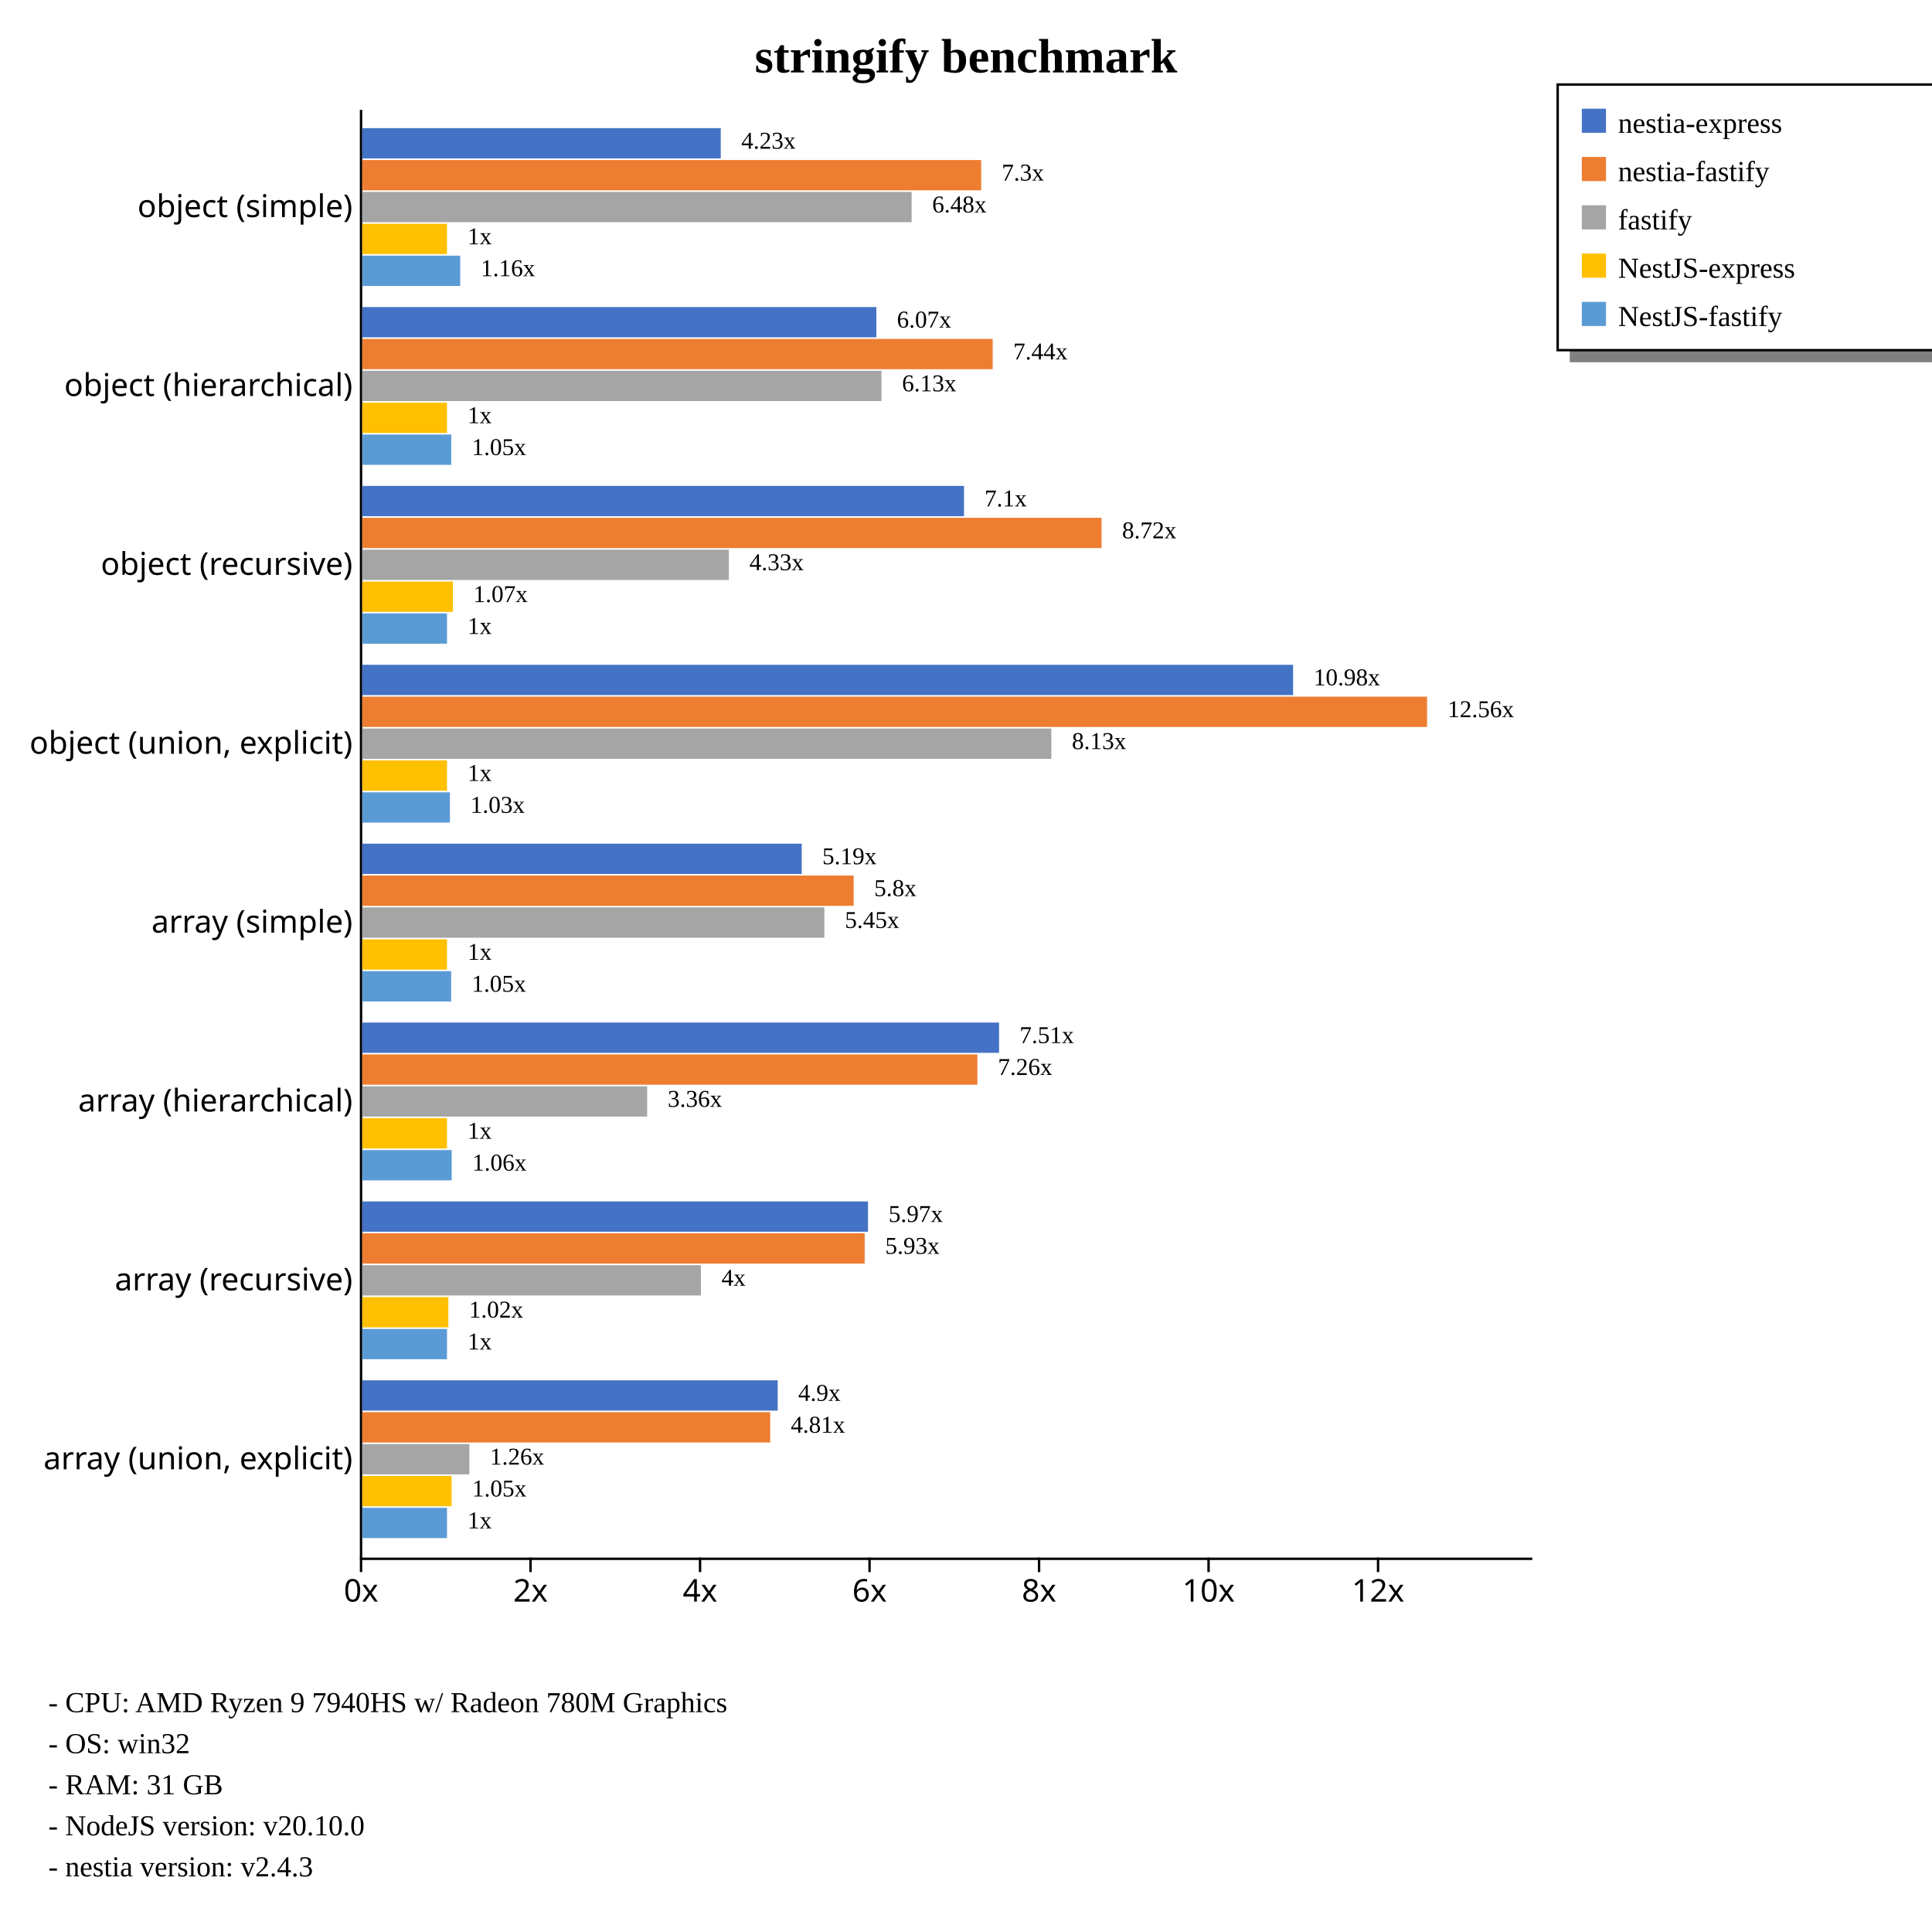
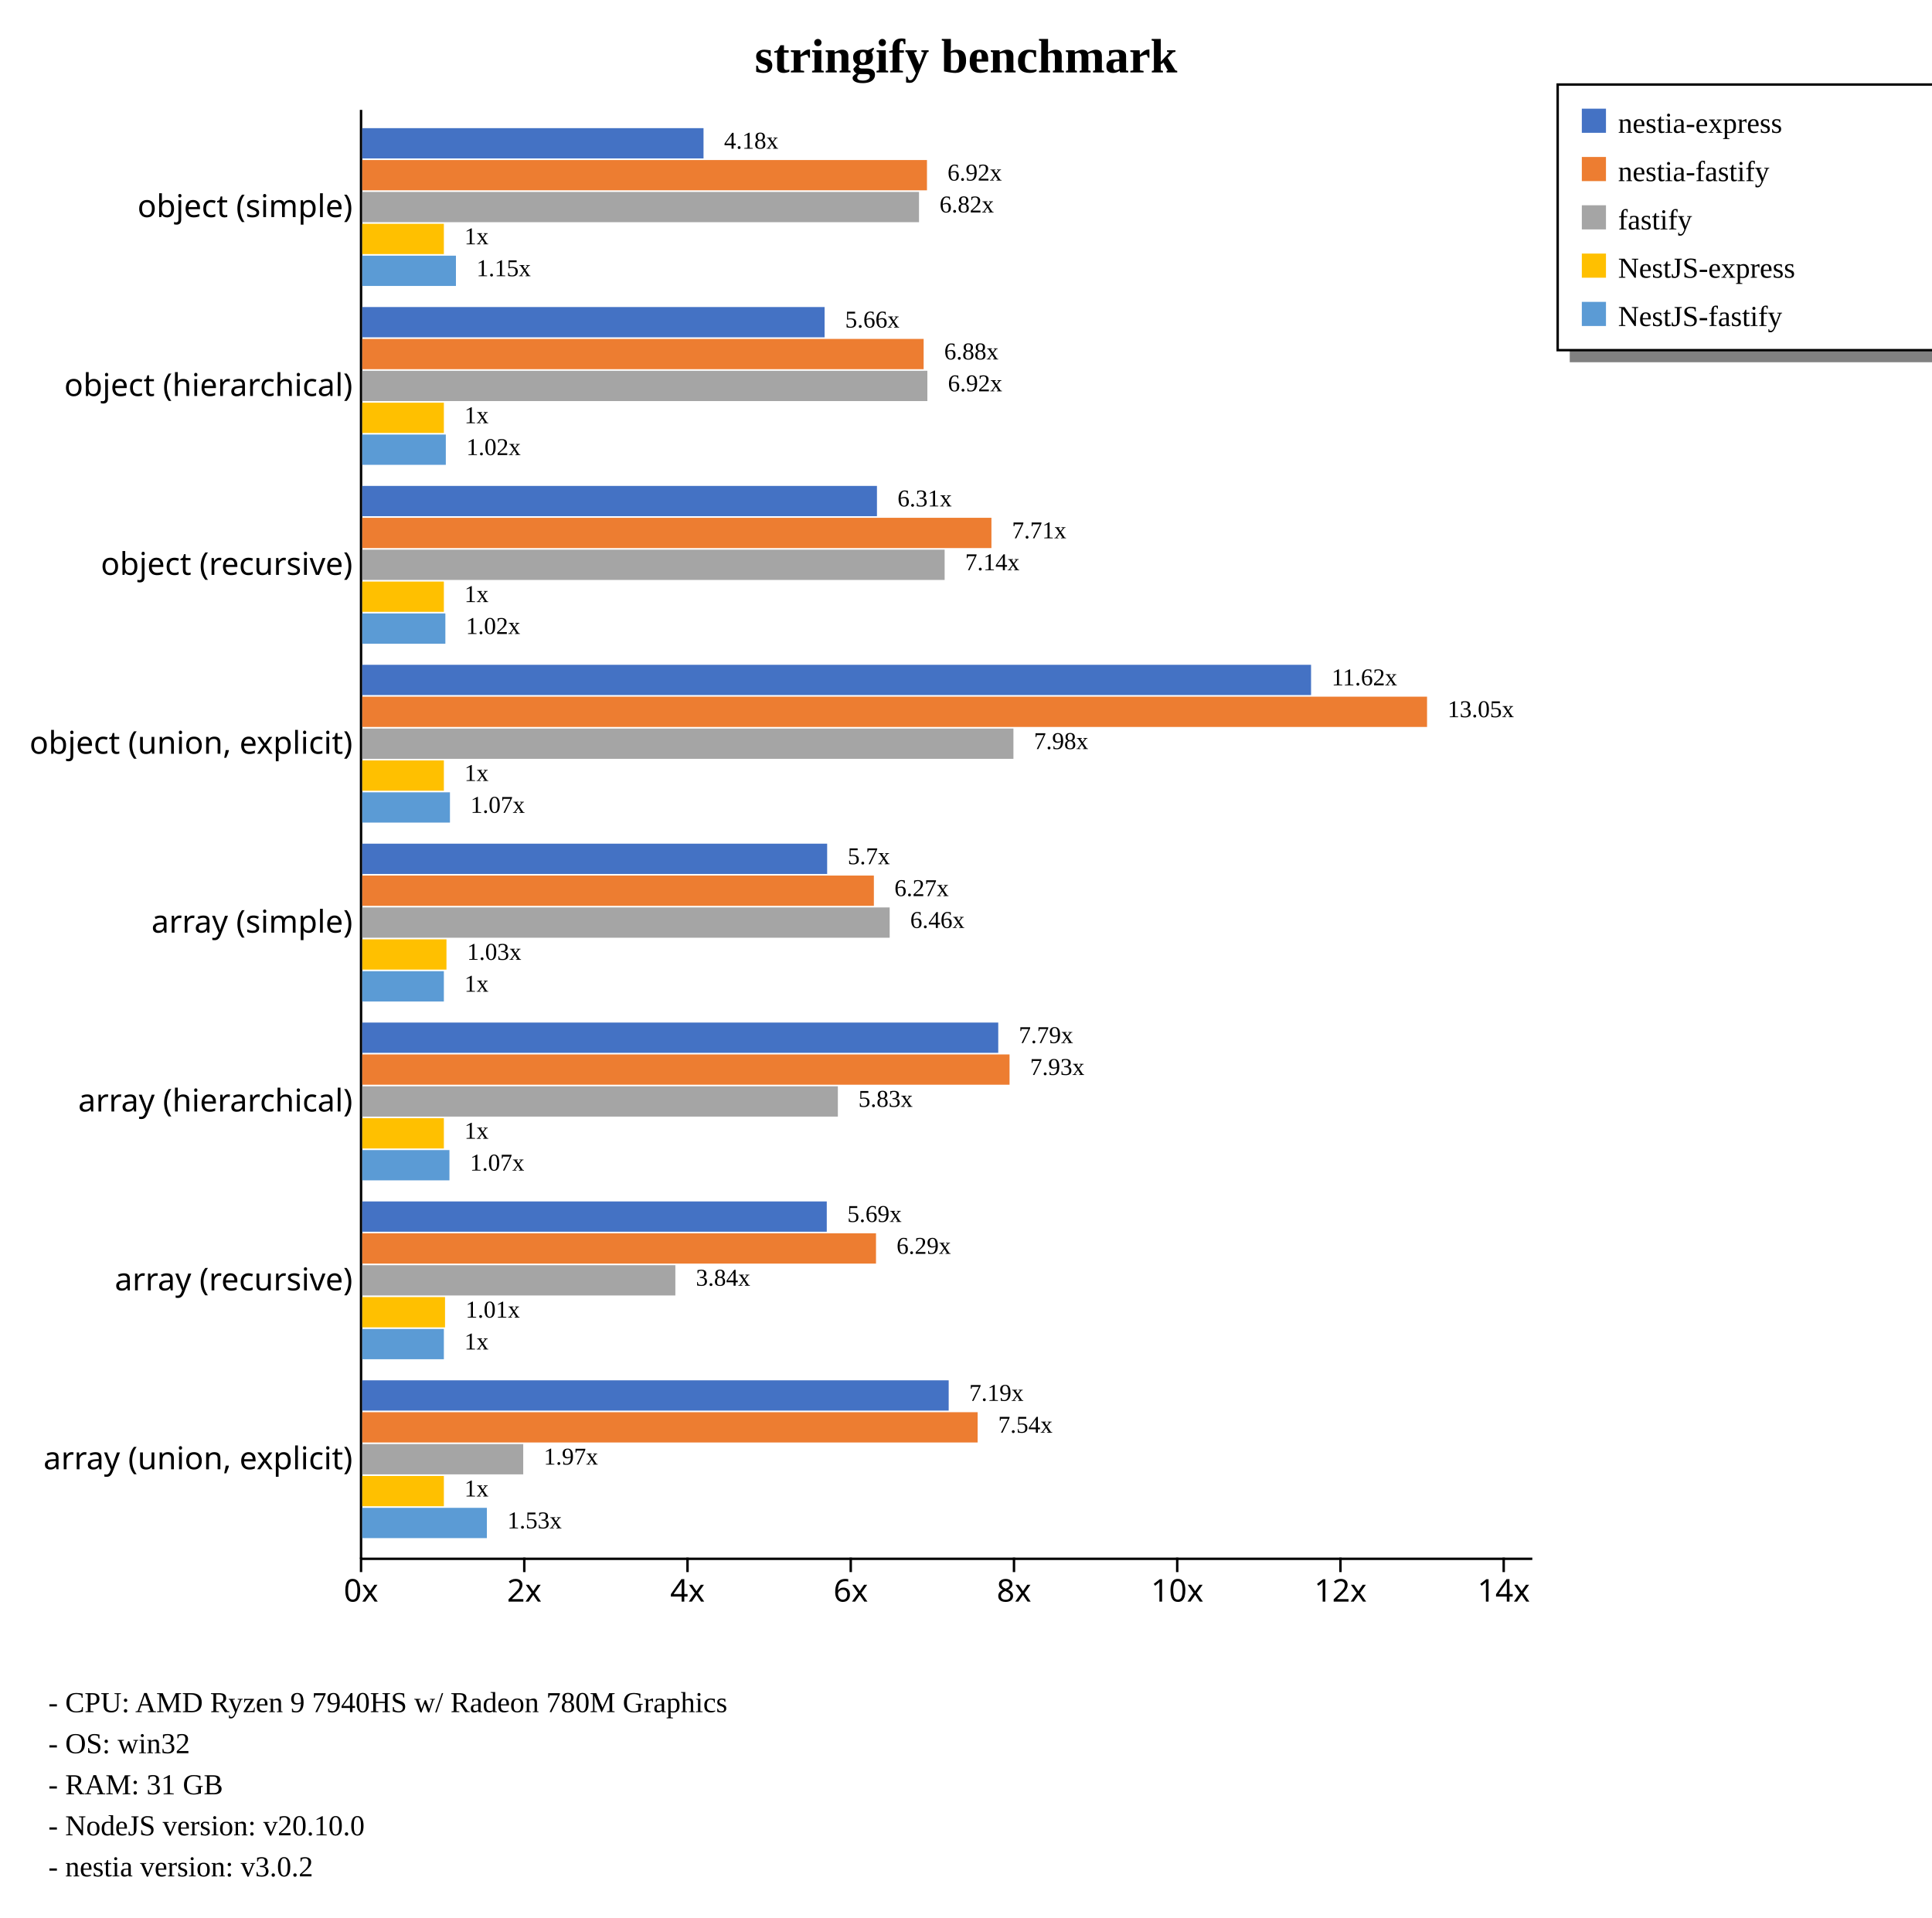
<svg xmlns="http://www.w3.org/2000/svg" width="800" height="794" style="background-color: white;">
  <g class="y axis" transform="translate(149,45)" fill="none" font-size="10" font-family="sans-serif" text-anchor="end" style="font-size: 13px;">
    <path class="domain" stroke="currentColor" d="M0.5,0.5V600.5" />
    <g class="tick" opacity="1" transform="translate(0,40.74074)" style="font-size: 13px;">
      <line stroke="currentColor" x2="0" />
      <text fill="currentColor" x="-3" dy="0.32em">object (simple)    </text>
    </g>
    <g class="tick" opacity="1" transform="translate(0,114.8148)" style="font-size: 13px;">
      <line stroke="currentColor" x2="0" />
      <text fill="currentColor" x="-3" dy="0.32em">object (hierarchical)    </text>
    </g>
    <g class="tick" opacity="1" transform="translate(0,188.8889)" style="font-size: 13px;">
      <line stroke="currentColor" x2="0" />
      <text fill="currentColor" x="-3" dy="0.32em">object (recursive)    </text>
    </g>
    <g class="tick" opacity="1" transform="translate(0,262.963)" style="font-size: 13px;">
      <line stroke="currentColor" x2="0" />
      <text fill="currentColor" x="-3" dy="0.32em">object (union, explicit)    </text>
    </g>
    <g class="tick" opacity="1" transform="translate(0,337.037)" style="font-size: 13px;">
      <line stroke="currentColor" x2="0" />
      <text fill="currentColor" x="-3" dy="0.32em">array (simple)    </text>
    </g>
    <g class="tick" opacity="1" transform="translate(0,411.1111)" style="font-size: 13px;">
      <line stroke="currentColor" x2="0" />
      <text fill="currentColor" x="-3" dy="0.32em">array (hierarchical)    </text>
    </g>
    <g class="tick" opacity="1" transform="translate(0,485.1852)" style="font-size: 13px;">
      <line stroke="currentColor" x2="0" />
      <text fill="currentColor" x="-3" dy="0.32em">array (recursive)    </text>
    </g>
    <g class="tick" opacity="1" transform="translate(0,559.2593)" style="font-size: 13px;">
      <line stroke="currentColor" x2="0" />
      <text fill="currentColor" x="-3" dy="0.32em">array (union, explicit)    </text>
    </g>
  </g>
  <g class="x axis" transform="translate(149,645)" fill="none" font-size="10" font-family="sans-serif" text-anchor="middle" style="font-size: 13px;">
    <path class="domain" stroke="currentColor" d="M0.5,0.5H485.5" />
    <g class="tick" opacity="1" transform="translate(0.5,0)" style="font-size: 13px;">
      <line stroke="currentColor" y2="6" />
      <text fill="currentColor" y="9" dy="0.71em">0x</text>
    </g>
-     <g class="tick" opacity="1" transform="translate(70.6877,0)" style="font-size: 13px;">
+     <g class="tick" opacity="1" transform="translate(68.09282,0)" style="font-size: 13px;">
      <line stroke="currentColor" y2="6" />
      <text fill="currentColor" y="9" dy="0.71em">2x</text>
    </g>
-     <g class="tick" opacity="1" transform="translate(140.8754,0)" style="font-size: 13px;">
+     <g class="tick" opacity="1" transform="translate(135.6856,0)" style="font-size: 13px;">
      <line stroke="currentColor" y2="6" />
      <text fill="currentColor" y="9" dy="0.71em">4x</text>
    </g>
-     <g class="tick" opacity="1" transform="translate(211.0631,0)" style="font-size: 13px;">
+     <g class="tick" opacity="1" transform="translate(203.2785,0)" style="font-size: 13px;">
      <line stroke="currentColor" y2="6" />
      <text fill="currentColor" y="9" dy="0.71em">6x</text>
    </g>
-     <g class="tick" opacity="1" transform="translate(281.2508,0)" style="font-size: 13px;">
+     <g class="tick" opacity="1" transform="translate(270.8713,0)" style="font-size: 13px;">
      <line stroke="currentColor" y2="6" />
      <text fill="currentColor" y="9" dy="0.71em">8x</text>
    </g>
-     <g class="tick" opacity="1" transform="translate(351.4385,0)" style="font-size: 13px;">
+     <g class="tick" opacity="1" transform="translate(338.4641,0)" style="font-size: 13px;">
      <line stroke="currentColor" y2="6" />
      <text fill="currentColor" y="9" dy="0.71em">10x</text>
    </g>
-     <g class="tick" opacity="1" transform="translate(421.6262,0)" style="font-size: 13px;">
+     <g class="tick" opacity="1" transform="translate(406.0569,0)" style="font-size: 13px;">
      <line stroke="currentColor" y2="6" />
      <text fill="currentColor" y="9" dy="0.71em">12x</text>
+     </g>
+     <g class="tick" opacity="1" transform="translate(473.6498,0)" style="font-size: 13px;">
+       <line stroke="currentColor" y2="6" />
+       <text fill="currentColor" y="9" dy="0.71em">14x</text>
    </g>
  </g>
  <text transform="translate(400, 30)" style="text-anchor: middle; font-size: 20px; font-weight: bold;">stringify benchmark</text>
  <rect x="650" y="145" width="230" height="5" fill="gray" />
  <rect x="645" y="35" width="230" height="110" fill="none" stroke="black" />
  <rect x="655" y="45" width="10" height="10" style="fill: #4472c4;" />
  <text x="670" y="55" style="font-size: 12px;">nestia-express</text>
  <rect x="655" y="65" width="10" height="10" style="fill: #ed7d31;" />
  <text x="670" y="75" style="font-size: 12px;">nestia-fastify</text>
  <rect x="655" y="85" width="10" height="10" style="fill: #a5a5a5;" />
  <text x="670" y="95" style="font-size: 12px;">fastify</text>
  <rect x="655" y="105" width="10" height="10" style="fill: #ffc000;" />
  <text x="670" y="115" style="font-size: 12px;">NestJS-express</text>
  <rect x="655" y="125" width="10" height="10" style="fill: #5b9bd5;" />
  <text x="670" y="135" style="font-size: 12px;">NestJS-fastify</text>
  <text x="20" y="709" style="font-size: 12px;">  - CPU: AMD Ryzen 9 7940HS w/ Radeon 780M Graphics</text>
  <text x="20" y="726" style="font-size: 12px;">  - OS: win32</text>
  <text x="20" y="743" style="font-size: 12px;">  - RAM: 31 GB</text>
  <text x="20" y="760" style="font-size: 12px;">  - NodeJS version: v20.10.0</text>
-   <text x="20" y="777" style="font-size: 12px;">  - nestia version: v2.4.3</text>
+   <text x="20" y="777" style="font-size: 12px;">  - nestia version: v3.0.2</text>
  <g style="font-size: 13px;">
    <g style="font-size: 13px;">
-       <rect x="150" y="53.067" width="148.449" height="12.541" fill="#4472c4" />
-       <rect x="150" y="66.269" width="256.274" height="12.541" fill="#ed7d31" />
-       <rect x="150" y="79.47" width="227.491" height="12.541" fill="#a5a5a5" />
-       <rect x="150" y="92.671" width="35.094" height="12.541" fill="#ffc000" />
-       <rect x="150" y="105.873" width="40.565" height="12.541" fill="#5b9bd5" />
-       <text class="label" x="306.949" y="61.567" font-size="10px">4.23x</text>
-       <text class="label" x="414.774" y="74.769" font-size="10px">7.3x</text>
-       <text class="label" x="385.991" y="87.97" font-size="10px">6.48x</text>
-       <text class="label" x="193.594" y="101.171" font-size="10px">1x</text>
-       <text class="label" x="199.065" y="114.373" font-size="10px">1.16x</text>
-       <text class="label" x="303.449" y="63.067" font-size="8px" />
-       <text class="label" x="411.274" y="76.269" font-size="8px" />
-       <text class="label" x="382.491" y="89.47" font-size="8px" />
-       <text class="label" x="190.094" y="102.671" font-size="8px" />
-       <text class="label" x="195.565" y="115.873" font-size="8px" />
-     </g>
-     <g style="font-size: 13px;">
-       <rect x="150" y="127.142" width="212.88" height="12.541" fill="#4472c4" />
-       <rect x="150" y="140.343" width="261.056" height="12.541" fill="#ed7d31" />
-       <rect x="150" y="153.544" width="214.996" height="12.541" fill="#a5a5a5" />
-       <rect x="150" y="166.746" width="35.094" height="12.541" fill="#ffc000" />
-       <rect x="150" y="179.947" width="36.858" height="12.541" fill="#5b9bd5" />
-       <text class="label" x="371.38" y="135.642" font-size="10px">6.07x</text>
-       <text class="label" x="419.556" y="148.843" font-size="10px">7.44x</text>
-       <text class="label" x="373.496" y="162.044" font-size="10px">6.13x</text>
-       <text class="label" x="193.594" y="175.246" font-size="10px">1x</text>
-       <text class="label" x="195.358" y="188.447" font-size="10px">1.05x</text>
-       <text class="label" x="367.88" y="137.142" font-size="8px" />
-       <text class="label" x="416.056" y="150.343" font-size="8px" />
-       <text class="label" x="369.996" y="163.544" font-size="8px" />
-       <text class="label" x="190.094" y="176.746" font-size="8px" />
-       <text class="label" x="191.858" y="189.947" font-size="8px" />
-     </g>
-     <g style="font-size: 13px;">
-       <rect x="150" y="201.216" width="249.177" height="12.541" fill="#4472c4" />
-       <rect x="150" y="214.417" width="306.138" height="12.541" fill="#ed7d31" />
-       <rect x="150" y="227.618" width="151.806" height="12.541" fill="#a5a5a5" />
-       <rect x="150" y="240.82" width="37.516" height="12.541" fill="#ffc000" />
-       <rect x="150" y="254.021" width="35.094" height="12.541" fill="#5b9bd5" />
-       <text class="label" x="407.677" y="209.716" font-size="10px">7.1x</text>
-       <text class="label" x="464.638" y="222.917" font-size="10px">8.72x</text>
-       <text class="label" x="310.306" y="236.118" font-size="10px">4.33x</text>
-       <text class="label" x="196.016" y="249.32" font-size="10px">1.07x</text>
-       <text class="label" x="193.594" y="262.521" font-size="10px">1x</text>
-       <text class="label" x="404.177" y="211.216" font-size="8px" />
-       <text class="label" x="461.138" y="224.417" font-size="8px" />
-       <text class="label" x="306.806" y="237.618" font-size="8px" />
-       <text class="label" x="192.516" y="250.82" font-size="8px" />
-       <text class="label" x="190.094" y="264.021" font-size="8px" />
-     </g>
-     <g style="font-size: 13px;">
-       <rect x="150" y="275.29" width="385.437" height="12.541" fill="#4472c4" />
+       <rect x="150" y="53.067" width="141.314" height="12.541" fill="#4472c4" />
+       <rect x="150" y="66.269" width="233.836" height="12.541" fill="#ed7d31" />
+       <rect x="150" y="79.47" width="230.544" height="12.541" fill="#a5a5a5" />
+       <rect x="150" y="92.671" width="33.796" height="12.541" fill="#ffc000" />
+       <rect x="150" y="105.873" width="38.795" height="12.541" fill="#5b9bd5" />
+       <text class="label" x="299.814" y="61.567" font-size="10px">4.18x</text>
+       <text class="label" x="392.336" y="74.769" font-size="10px">6.92x</text>
+       <text class="label" x="389.044" y="87.97" font-size="10px">6.82x</text>
+       <text class="label" x="192.296" y="101.171" font-size="10px">1x</text>
+       <text class="label" x="197.295" y="114.373" font-size="10px">1.15x</text>
+       <text class="label" x="296.314" y="63.067" font-size="8px" />
+       <text class="label" x="388.836" y="76.269" font-size="8px" />
+       <text class="label" x="385.544" y="89.47" font-size="8px" />
+       <text class="label" x="188.796" y="102.671" font-size="8px" />
+       <text class="label" x="193.795" y="115.873" font-size="8px" />
+     </g>
+     <g style="font-size: 13px;">
+       <rect x="150" y="127.142" width="191.448" height="12.541" fill="#4472c4" />
+       <rect x="150" y="140.343" width="232.46" height="12.541" fill="#ed7d31" />
+       <rect x="150" y="153.544" width="234.002" height="12.541" fill="#a5a5a5" />
+       <rect x="150" y="166.746" width="33.796" height="12.541" fill="#ffc000" />
+       <rect x="150" y="179.947" width="34.604" height="12.541" fill="#5b9bd5" />
+       <text class="label" x="349.948" y="135.642" font-size="10px">5.66x</text>
+       <text class="label" x="390.96" y="148.843" font-size="10px">6.88x</text>
+       <text class="label" x="392.502" y="162.044" font-size="10px">6.92x</text>
+       <text class="label" x="192.296" y="175.246" font-size="10px">1x</text>
+       <text class="label" x="193.104" y="188.447" font-size="10px">1.02x</text>
+       <text class="label" x="346.448" y="137.142" font-size="8px" />
+       <text class="label" x="387.46" y="150.343" font-size="8px" />
+       <text class="label" x="389.002" y="163.544" font-size="8px" />
+       <text class="label" x="188.796" y="176.746" font-size="8px" />
+       <text class="label" x="189.604" y="189.947" font-size="8px" />
+     </g>
+     <g style="font-size: 13px;">
+       <rect x="150" y="201.216" width="213.129" height="12.541" fill="#4472c4" />
+       <rect x="150" y="214.417" width="260.531" height="12.541" fill="#ed7d31" />
+       <rect x="150" y="227.618" width="241.154" height="12.541" fill="#a5a5a5" />
+       <rect x="150" y="240.82" width="33.796" height="12.541" fill="#ffc000" />
+       <rect x="150" y="254.021" width="34.416" height="12.541" fill="#5b9bd5" />
+       <text class="label" x="371.629" y="209.716" font-size="10px">6.31x</text>
+       <text class="label" x="419.031" y="222.917" font-size="10px">7.71x</text>
+       <text class="label" x="399.654" y="236.118" font-size="10px">7.14x</text>
+       <text class="label" x="192.296" y="249.32" font-size="10px">1x</text>
+       <text class="label" x="192.916" y="262.521" font-size="10px">1.02x</text>
+       <text class="label" x="368.129" y="211.216" font-size="8px" />
+       <text class="label" x="415.531" y="224.417" font-size="8px" />
+       <text class="label" x="396.154" y="237.618" font-size="8px" />
+       <text class="label" x="188.796" y="250.82" font-size="8px" />
+       <text class="label" x="189.416" y="264.021" font-size="8px" />
+     </g>
+     <g style="font-size: 13px;">
+       <rect x="150" y="275.29" width="392.881" height="12.541" fill="#4472c4" />
      <rect x="150" y="288.491" width="440.909" height="12.541" fill="#ed7d31" />
-       <rect x="150" y="301.692" width="285.346" height="12.541" fill="#a5a5a5" />
-       <rect x="150" y="314.894" width="35.094" height="12.541" fill="#ffc000" />
-       <rect x="150" y="328.095" width="36.298" height="12.541" fill="#5b9bd5" />
-       <text class="label" x="543.937" y="283.79" font-size="10px">10.98x</text>
-       <text class="label" x="599.409" y="296.991" font-size="10px">12.56x</text>
-       <text class="label" x="443.846" y="310.192" font-size="10px">8.13x</text>
-       <text class="label" x="193.594" y="323.394" font-size="10px">1x</text>
-       <text class="label" x="194.798" y="336.595" font-size="10px">1.03x</text>
-       <text class="label" x="540.437" y="285.29" font-size="8px" />
+       <rect x="150" y="301.692" width="269.636" height="12.541" fill="#a5a5a5" />
+       <rect x="150" y="314.894" width="33.796" height="12.541" fill="#ffc000" />
+       <rect x="150" y="328.095" width="36.316" height="12.541" fill="#5b9bd5" />
+       <text class="label" x="551.381" y="283.79" font-size="10px">11.62x</text>
+       <text class="label" x="599.409" y="296.991" font-size="10px">13.05x</text>
+       <text class="label" x="428.136" y="310.192" font-size="10px">7.98x</text>
+       <text class="label" x="192.296" y="323.394" font-size="10px">1x</text>
+       <text class="label" x="194.816" y="336.595" font-size="10px">1.07x</text>
+       <text class="label" x="547.881" y="285.29" font-size="8px" />
      <text class="label" x="595.909" y="298.491" font-size="8px" />
-       <text class="label" x="440.346" y="311.692" font-size="8px" />
-       <text class="label" x="190.094" y="324.894" font-size="8px" />
-       <text class="label" x="191.298" y="338.095" font-size="8px" />
-     </g>
-     <g style="font-size: 13px;">
-       <rect x="150" y="349.364" width="181.985" height="12.541" fill="#4472c4" />
-       <rect x="150" y="362.565" width="203.474" height="12.541" fill="#ed7d31" />
-       <rect x="150" y="375.766" width="191.343" height="12.541" fill="#a5a5a5" />
-       <rect x="150" y="388.968" width="35.094" height="12.541" fill="#ffc000" />
-       <rect x="150" y="402.169" width="36.824" height="12.541" fill="#5b9bd5" />
-       <text class="label" x="340.485" y="357.864" font-size="10px">5.19x</text>
-       <text class="label" x="361.974" y="371.065" font-size="10px">5.8x</text>
-       <text class="label" x="349.843" y="384.266" font-size="10px">5.45x</text>
-       <text class="label" x="193.594" y="397.468" font-size="10px">1x</text>
-       <text class="label" x="195.324" y="410.669" font-size="10px">1.05x</text>
-       <text class="label" x="336.985" y="359.364" font-size="8px" />
-       <text class="label" x="358.474" y="372.565" font-size="8px" />
-       <text class="label" x="346.343" y="385.766" font-size="8px" />
-       <text class="label" x="190.094" y="398.968" font-size="8px" />
-       <text class="label" x="191.824" y="412.169" font-size="8px" />
-     </g>
-     <g style="font-size: 13px;">
-       <rect x="150" y="423.438" width="263.685" height="12.541" fill="#4472c4" />
-       <rect x="150" y="436.639" width="254.718" height="12.541" fill="#ed7d31" />
-       <rect x="150" y="449.84" width="117.978" height="12.541" fill="#a5a5a5" />
-       <rect x="150" y="463.042" width="35.094" height="12.541" fill="#ffc000" />
-       <rect x="150" y="476.243" width="37.038" height="12.541" fill="#5b9bd5" />
-       <text class="label" x="422.185" y="431.938" font-size="10px">7.51x</text>
-       <text class="label" x="413.218" y="445.139" font-size="10px">7.26x</text>
-       <text class="label" x="276.478" y="458.34" font-size="10px">3.36x</text>
-       <text class="label" x="193.594" y="471.542" font-size="10px">1x</text>
-       <text class="label" x="195.538" y="484.743" font-size="10px">1.06x</text>
-       <text class="label" x="418.685" y="433.438" font-size="8px" />
-       <text class="label" x="409.718" y="446.639" font-size="8px" />
-       <text class="label" x="272.978" y="459.84" font-size="8px" />
-       <text class="label" x="190.094" y="473.042" font-size="8px" />
-       <text class="label" x="192.038" y="486.243" font-size="8px" />
-     </g>
-     <g style="font-size: 13px;">
-       <rect x="150" y="497.512" width="209.425" height="12.541" fill="#4472c4" />
-       <rect x="150" y="510.713" width="208.041" height="12.541" fill="#ed7d31" />
-       <rect x="150" y="523.915" width="140.242" height="12.541" fill="#a5a5a5" />
-       <rect x="150" y="537.116" width="35.662" height="12.541" fill="#ffc000" />
-       <rect x="150" y="550.317" width="35.094" height="12.541" fill="#5b9bd5" />
-       <text class="label" x="367.925" y="506.012" font-size="10px">5.97x</text>
-       <text class="label" x="366.541" y="519.213" font-size="10px">5.93x</text>
-       <text class="label" x="298.742" y="532.415" font-size="10px">4x</text>
-       <text class="label" x="194.162" y="545.616" font-size="10px">1.02x</text>
-       <text class="label" x="193.594" y="558.817" font-size="10px">1x</text>
-       <text class="label" x="364.425" y="507.512" font-size="8px" />
-       <text class="label" x="363.041" y="520.713" font-size="8px" />
-       <text class="label" x="295.242" y="533.915" font-size="8px" />
-       <text class="label" x="190.662" y="547.116" font-size="8px" />
-       <text class="label" x="190.094" y="560.317" font-size="8px" />
-     </g>
-     <g style="font-size: 13px;">
-       <rect x="150" y="571.586" width="172.029" height="12.541" fill="#4472c4" />
-       <rect x="150" y="584.787" width="168.929" height="12.541" fill="#ed7d31" />
-       <rect x="150" y="597.989" width="44.361" height="12.541" fill="#a5a5a5" />
-       <rect x="150" y="611.19" width="36.998" height="12.541" fill="#ffc000" />
-       <rect x="150" y="624.391" width="35.094" height="12.541" fill="#5b9bd5" />
-       <text class="label" x="330.529" y="580.086" font-size="10px">4.9x</text>
-       <text class="label" x="327.429" y="593.287" font-size="10px">4.81x</text>
-       <text class="label" x="202.861" y="606.489" font-size="10px">1.26x</text>
-       <text class="label" x="195.498" y="619.69" font-size="10px">1.05x</text>
-       <text class="label" x="193.594" y="632.891" font-size="10px">1x</text>
-       <text class="label" x="327.029" y="581.586" font-size="8px" />
-       <text class="label" x="323.929" y="594.787" font-size="8px" />
-       <text class="label" x="199.361" y="607.989" font-size="8px" />
-       <text class="label" x="191.998" y="621.19" font-size="8px" />
-       <text class="label" x="190.094" y="634.391" font-size="8px" />
+       <text class="label" x="424.636" y="311.692" font-size="8px" />
+       <text class="label" x="188.796" y="324.894" font-size="8px" />
+       <text class="label" x="191.316" y="338.095" font-size="8px" />
+     </g>
+     <g style="font-size: 13px;">
+       <rect x="150" y="349.364" width="192.506" height="12.541" fill="#4472c4" />
+       <rect x="150" y="362.565" width="211.852" height="12.541" fill="#ed7d31" />
+       <rect x="150" y="375.766" width="218.395" height="12.541" fill="#a5a5a5" />
+       <rect x="150" y="388.968" width="34.873" height="12.541" fill="#ffc000" />
+       <rect x="150" y="402.169" width="33.796" height="12.541" fill="#5b9bd5" />
+       <text class="label" x="351.006" y="357.864" font-size="10px">5.7x</text>
+       <text class="label" x="370.352" y="371.065" font-size="10px">6.27x</text>
+       <text class="label" x="376.895" y="384.266" font-size="10px">6.46x</text>
+       <text class="label" x="193.373" y="397.468" font-size="10px">1.03x</text>
+       <text class="label" x="192.296" y="410.669" font-size="10px">1x</text>
+       <text class="label" x="347.506" y="359.364" font-size="8px" />
+       <text class="label" x="366.852" y="372.565" font-size="8px" />
+       <text class="label" x="373.395" y="385.766" font-size="8px" />
+       <text class="label" x="189.873" y="398.968" font-size="8px" />
+       <text class="label" x="188.796" y="412.169" font-size="8px" />
+     </g>
+     <g style="font-size: 13px;">
+       <rect x="150" y="423.438" width="263.354" height="12.541" fill="#4472c4" />
+       <rect x="150" y="436.639" width="268.032" height="12.541" fill="#ed7d31" />
+       <rect x="150" y="449.84" width="196.939" height="12.541" fill="#a5a5a5" />
+       <rect x="150" y="463.042" width="33.796" height="12.541" fill="#ffc000" />
+       <rect x="150" y="476.243" width="36.105" height="12.541" fill="#5b9bd5" />
+       <text class="label" x="421.854" y="431.938" font-size="10px">7.79x</text>
+       <text class="label" x="426.532" y="445.139" font-size="10px">7.93x</text>
+       <text class="label" x="355.439" y="458.34" font-size="10px">5.83x</text>
+       <text class="label" x="192.296" y="471.542" font-size="10px">1x</text>
+       <text class="label" x="194.605" y="484.743" font-size="10px">1.07x</text>
+       <text class="label" x="418.354" y="433.438" font-size="8px" />
+       <text class="label" x="423.032" y="446.639" font-size="8px" />
+       <text class="label" x="351.939" y="459.84" font-size="8px" />
+       <text class="label" x="188.796" y="473.042" font-size="8px" />
+       <text class="label" x="191.105" y="486.243" font-size="8px" />
+     </g>
+     <g style="font-size: 13px;">
+       <rect x="150" y="497.512" width="192.346" height="12.541" fill="#4472c4" />
+       <rect x="150" y="510.713" width="212.735" height="12.541" fill="#ed7d31" />
+       <rect x="150" y="523.915" width="129.648" height="12.541" fill="#a5a5a5" />
+       <rect x="150" y="537.116" width="34.276" height="12.541" fill="#ffc000" />
+       <rect x="150" y="550.317" width="33.796" height="12.541" fill="#5b9bd5" />
+       <text class="label" x="350.846" y="506.012" font-size="10px">5.69x</text>
+       <text class="label" x="371.235" y="519.213" font-size="10px">6.29x</text>
+       <text class="label" x="288.148" y="532.415" font-size="10px">3.84x</text>
+       <text class="label" x="192.776" y="545.616" font-size="10px">1.01x</text>
+       <text class="label" x="192.296" y="558.817" font-size="10px">1x</text>
+       <text class="label" x="347.346" y="507.512" font-size="8px" />
+       <text class="label" x="367.735" y="520.713" font-size="8px" />
+       <text class="label" x="284.648" y="533.915" font-size="8px" />
+       <text class="label" x="189.276" y="547.116" font-size="8px" />
+       <text class="label" x="188.796" y="560.317" font-size="8px" />
+     </g>
+     <g style="font-size: 13px;">
+       <rect x="150" y="571.586" width="242.831" height="12.541" fill="#4472c4" />
+       <rect x="150" y="584.787" width="254.82" height="12.541" fill="#ed7d31" />
+       <rect x="150" y="597.989" width="66.657" height="12.541" fill="#a5a5a5" />
+       <rect x="150" y="611.19" width="33.796" height="12.541" fill="#ffc000" />
+       <rect x="150" y="624.391" width="51.602" height="12.541" fill="#5b9bd5" />
+       <text class="label" x="401.331" y="580.086" font-size="10px">7.19x</text>
+       <text class="label" x="413.32" y="593.287" font-size="10px">7.54x</text>
+       <text class="label" x="225.157" y="606.489" font-size="10px">1.97x</text>
+       <text class="label" x="192.296" y="619.69" font-size="10px">1x</text>
+       <text class="label" x="210.102" y="632.891" font-size="10px">1.53x</text>
+       <text class="label" x="397.831" y="581.586" font-size="8px" />
+       <text class="label" x="409.82" y="594.787" font-size="8px" />
+       <text class="label" x="221.657" y="607.989" font-size="8px" />
+       <text class="label" x="188.796" y="621.19" font-size="8px" />
+       <text class="label" x="206.602" y="634.391" font-size="8px" />
    </g>
  </g>
</svg>
